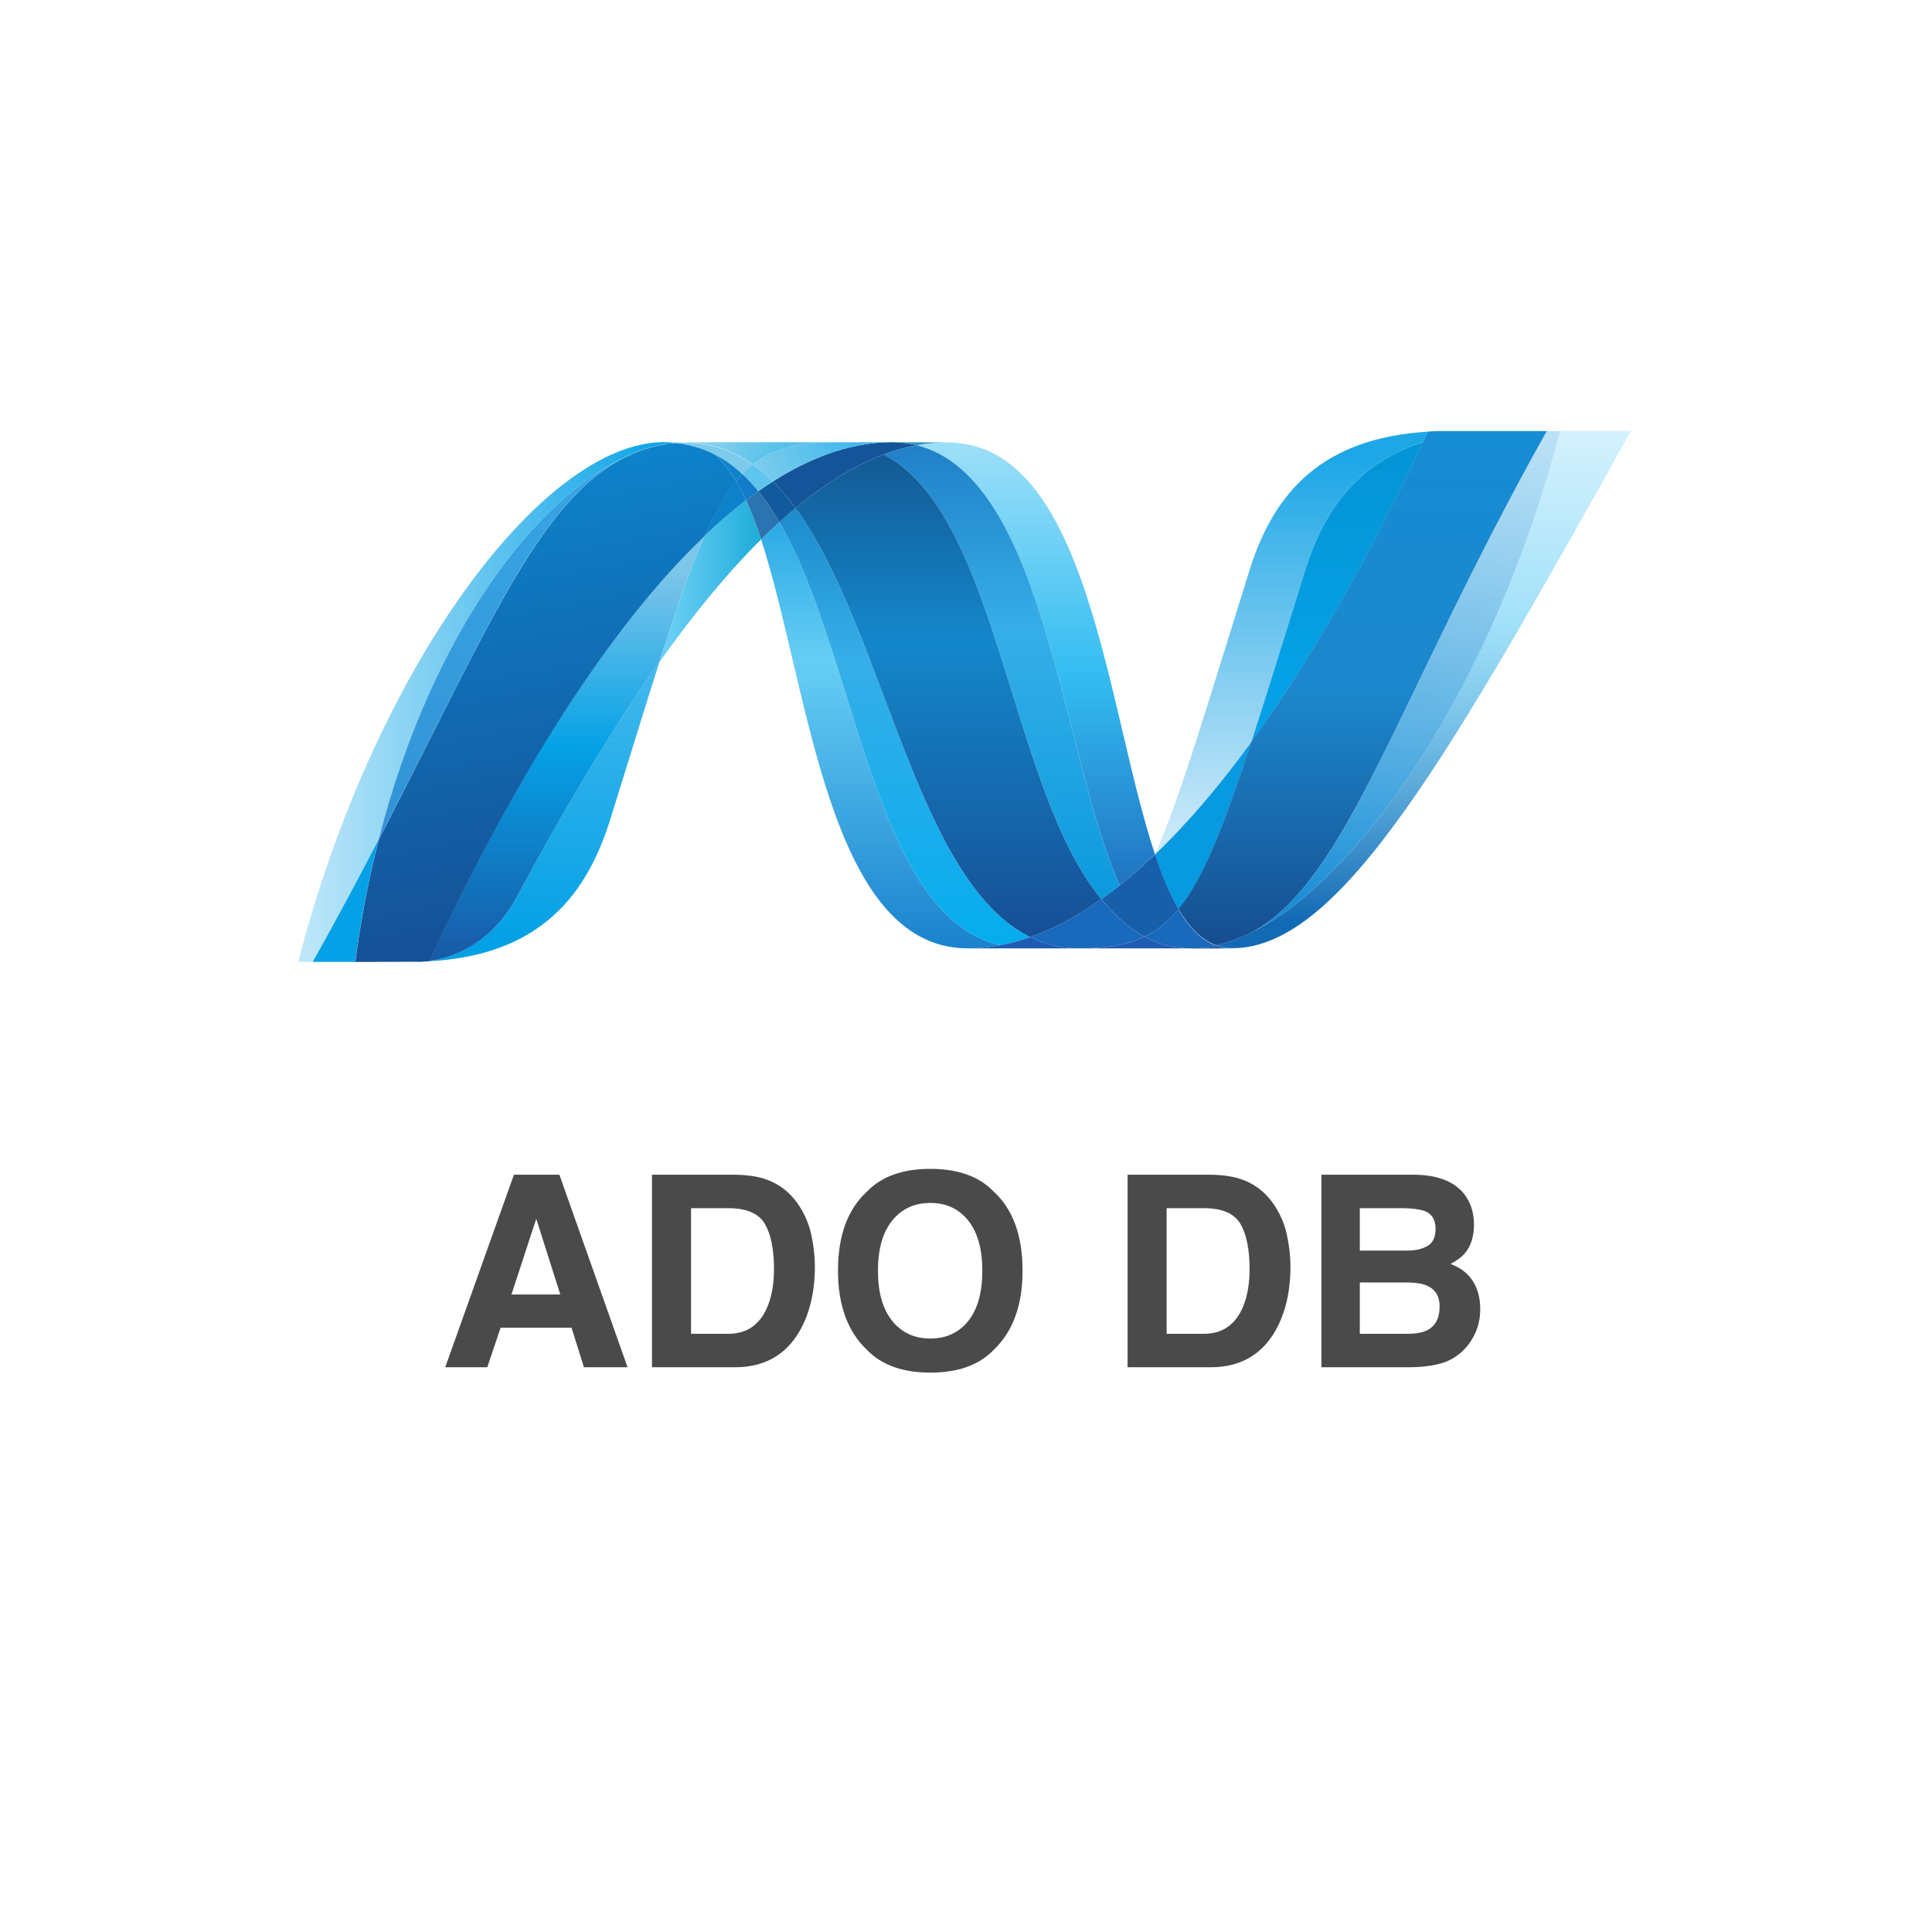
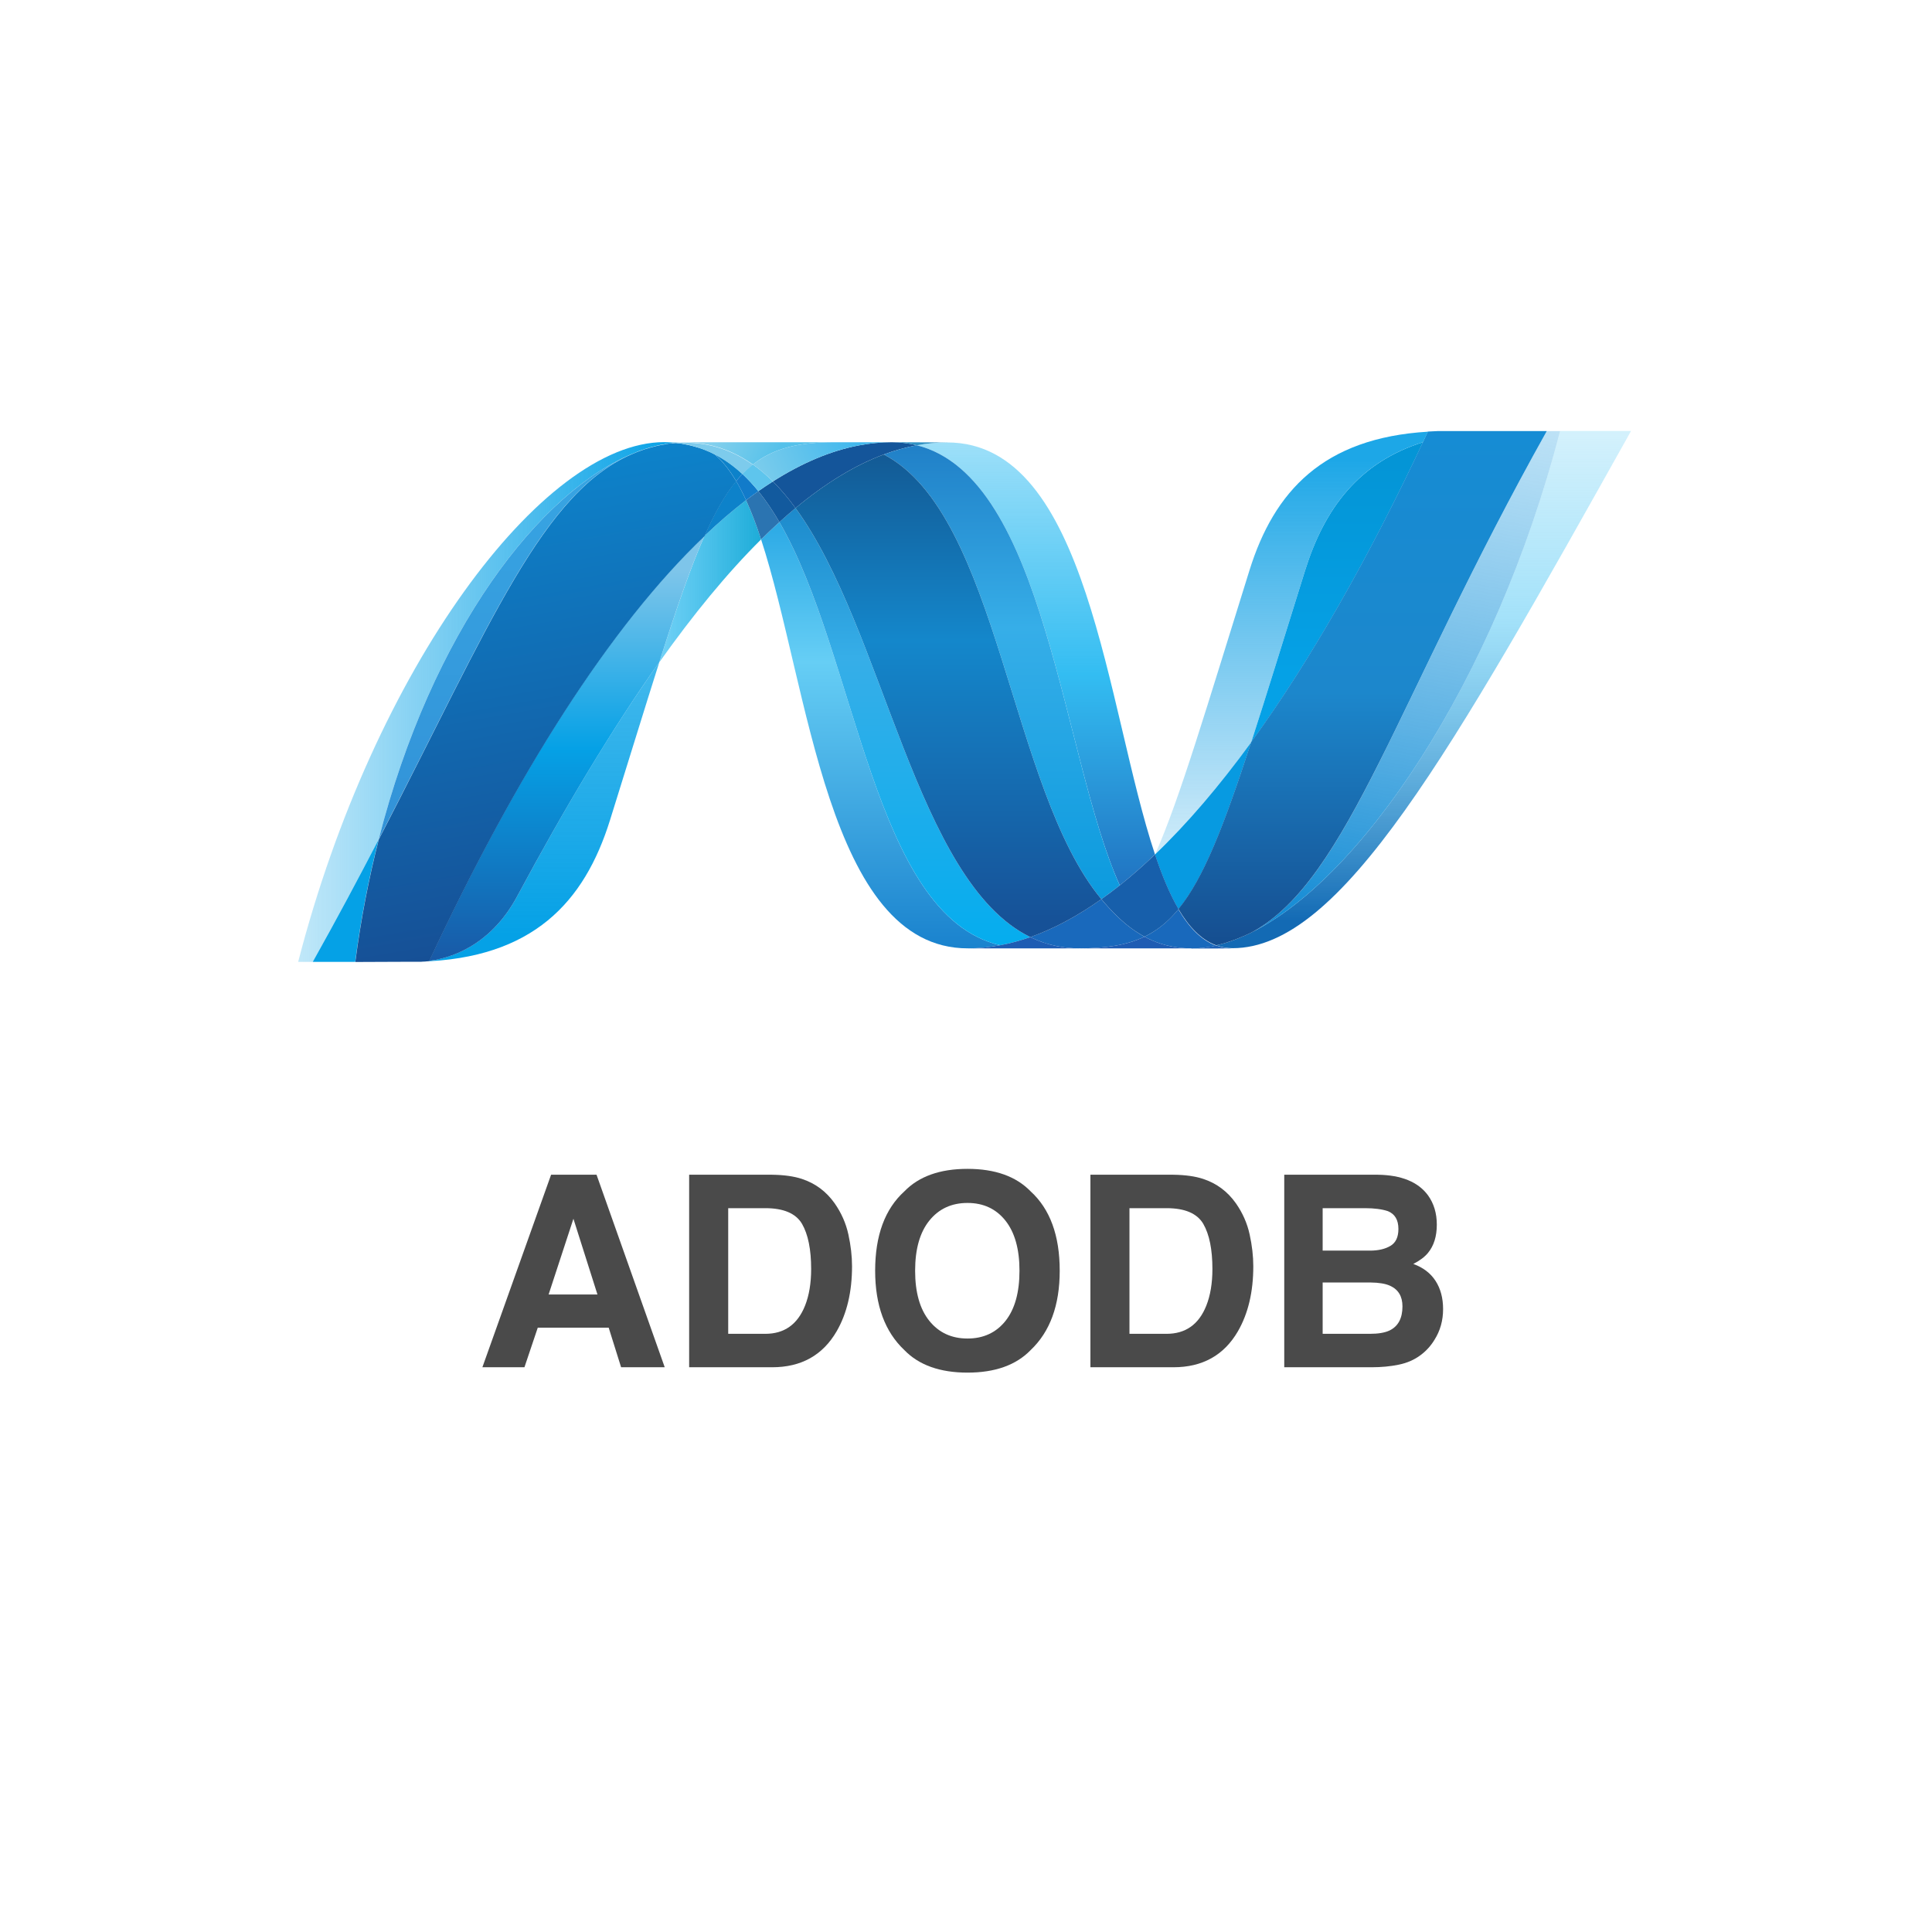
<svg xmlns="http://www.w3.org/2000/svg" xmlns:ns1="http://vectornator.io" height="100%" stroke-miterlimit="10" style="fill-rule:nonzero;clip-rule:evenodd;stroke-linecap:round;stroke-linejoin:round;" version="1.1" viewBox="0 0 260 260" width="100%" xml:space="preserve">
  <defs>
    <linearGradient gradientTransform="matrix(0 85.5626 -85.5626 0 118.508 59.0596)" gradientUnits="userSpaceOnUse" id="LinearGradient" x1="0" x2="1" y1="0" y2="0">
      <stop offset="0" stop-color="#0994dc" />
      <stop offset="0.35" stop-color="#66cef5" />
      <stop offset="0.35" stop-color="#66cef5" />
      <stop offset="0.846" stop-color="#127bca" />
      <stop offset="0.846" stop-color="#127bca" />
      <stop offset="1" stop-color="#127bca" />
    </linearGradient>
    <linearGradient gradientTransform="matrix(0 87.7432 -87.7432 0 121.77 56.8933)" gradientUnits="userSpaceOnUse" id="LinearGradient_2" x1="0" x2="1" y1="0" y2="0">
      <stop offset="0" stop-color="#0e76bc" />
      <stop offset="0.36" stop-color="#36aee8" />
      <stop offset="0.36" stop-color="#36aee8" />
      <stop offset="0.846" stop-color="#00adef" />
      <stop offset="0.846" stop-color="#00adef" />
      <stop offset="1" stop-color="#00adef" />
    </linearGradient>
    <linearGradient gradientTransform="matrix(0 -69.816 69.816 0 139.405 125.655)" gradientUnits="userSpaceOnUse" id="LinearGradient_3" x1="0" x2="1" y1="0" y2="0">
      <stop offset="0" stop-color="#1c63b7" />
      <stop offset="0.5" stop-color="#33bdf2" />
      <stop offset="1" stop-color="#33bdf2" stop-opacity="0.42" />
    </linearGradient>
    <linearGradient gradientTransform="matrix(0 91.1001 -91.1001 0 134.816 48.0029)" gradientUnits="userSpaceOnUse" id="LinearGradient_4" x1="0" x2="1" y1="0" y2="0">
      <stop offset="0" stop-color="#166ab8" />
      <stop offset="0.4" stop-color="#36aee8" />
      <stop offset="0.4" stop-color="#36aee8" />
      <stop offset="0.846" stop-color="#0798dd" />
      <stop offset="0.846" stop-color="#0798dd" />
      <stop offset="1" stop-color="#0798dd" />
    </linearGradient>
    <linearGradient gradientTransform="matrix(0 96.8729 -96.8729 0 127.635 48.4817)" gradientUnits="userSpaceOnUse" id="LinearGradient_5" x1="0" x2="1" y1="0" y2="0">
      <stop offset="0" stop-color="#124379" />
      <stop offset="0.39" stop-color="#1487cb" />
      <stop offset="0.39" stop-color="#1487cb" />
      <stop offset="0.78" stop-color="#165197" />
      <stop offset="0.78" stop-color="#165197" />
      <stop offset="1" stop-color="#165197" />
    </linearGradient>
    <linearGradient gradientTransform="matrix(13.6963 0 0 13.6963 88.7271 78.2193)" gradientUnits="userSpaceOnUse" id="LinearGradient_6" x1="0" x2="1" y1="0" y2="0">
      <stop offset="0" stop-color="#33bdf2" stop-opacity="0.698" />
      <stop offset="1" stop-color="#1dacd8" />
    </linearGradient>
    <linearGradient gradientTransform="matrix(0 -68.0105 68.0105 0 191.59 123.905)" gradientUnits="userSpaceOnUse" id="LinearGradient_7" x1="0" x2="1" y1="0" y2="0">
      <stop offset="0" stop-color="#136ab4" />
      <stop offset="0.6" stop-color="#59caf5" stop-opacity="0.549" />
      <stop offset="1" stop-color="#59caf5" stop-opacity="0.235" />
    </linearGradient>
    <linearGradient gradientTransform="matrix(50.8016 0 0 50.8016 40.1242 94.4707)" gradientUnits="userSpaceOnUse" id="LinearGradient_8" x1="0" x2="1" y1="0" y2="0">
      <stop offset="0" stop-color="#05a1e6" stop-opacity="0.247" />
      <stop offset="1" stop-color="#05a1e6" />
    </linearGradient>
    <linearGradient gradientTransform="matrix(0 -69.6372 69.6372 0 68.2602 125.618)" gradientUnits="userSpaceOnUse" id="LinearGradient_9" x1="0" x2="1" y1="0" y2="0">
      <stop offset="0" stop-color="#318ed5" />
      <stop offset="1" stop-color="#38a7e4" />
    </linearGradient>
    <linearGradient gradientTransform="matrix(0 -67.6912 67.6912 0 72.6434 125.863)" gradientUnits="userSpaceOnUse" id="LinearGradient_10" x1="0" x2="1" y1="0" y2="0">
      <stop offset="0" stop-color="#05a1e6" />
      <stop offset="1" stop-color="#05a1e6" stop-opacity="0.549" />
    </linearGradient>
    <linearGradient gradientTransform="matrix(0 -57.2001 57.2001 0 76.283 129.317)" gradientUnits="userSpaceOnUse" id="LinearGradient_11" x1="0" x2="1" y1="0" y2="0">
      <stop offset="0" stop-color="#1959a6" />
      <stop offset="0.5" stop-color="#05a1e6" />
      <stop offset="0.5" stop-color="#05a1e6" />
      <stop offset="0.918" stop-color="#7ec5ea" />
      <stop offset="1" stop-color="#7ec5ea" />
    </linearGradient>
    <linearGradient gradientTransform="matrix(-10.936 -62.0211 62.0211 -10.936 78.4747 125.663)" gradientUnits="userSpaceOnUse" id="LinearGradient_12" x1="0" x2="1" y1="0" y2="0">
      <stop offset="0" stop-color="#165096" />
      <stop offset="1" stop-color="#0d82ca" />
    </linearGradient>
    <linearGradient gradientTransform="matrix(0 -32.4118 32.4118 0 179.945 90.5882)" gradientUnits="userSpaceOnUse" id="LinearGradient_13" x1="0" x2="1" y1="0" y2="0">
      <stop offset="0" stop-color="#05a1e6" />
      <stop offset="0.874" stop-color="#0495d6" />
      <stop offset="1" stop-color="#0495d6" />
    </linearGradient>
    <linearGradient gradientTransform="matrix(-13.1787 74.7398 -74.7398 -13.1787 195.179 55.1806)" gradientUnits="userSpaceOnUse" id="LinearGradient_14" x1="0" x2="1" y1="0" y2="0">
      <stop offset="0" stop-color="#38a7e4" stop-opacity="0.329" />
      <stop offset="0.962" stop-color="#0e88d3" />
      <stop offset="0.962" stop-color="#0e88d3" />
      <stop offset="1" stop-color="#0e88d3" />
    </linearGradient>
    <linearGradient gradientTransform="matrix(0 70.71 -70.71 0 183.382 57.8033)" gradientUnits="userSpaceOnUse" id="LinearGradient_15" x1="0" x2="1" y1="0" y2="0">
      <stop offset="0" stop-color="#168cd4" />
      <stop offset="0.5" stop-color="#1c87cc" />
      <stop offset="1" stop-color="#154b8d" />
    </linearGradient>
    <linearGradient gradientTransform="matrix(16.2876 6.75563 6.75563 -16.2876 93.191 56.3497)" gradientUnits="userSpaceOnUse" id="LinearGradient_16" x1="0" x2="1" y1="0" y2="0">
      <stop offset="0" stop-color="#97d6ee" />
      <stop offset="0.703" stop-color="#55c1ea" />
      <stop offset="1" stop-color="#55c1ea" />
    </linearGradient>
    <linearGradient gradientTransform="matrix(12.8639 -5.83164 -5.83164 -12.8639 102.608 64.46)" gradientUnits="userSpaceOnUse" id="LinearGradient_17" x1="0" x2="1" y1="0" y2="0">
      <stop offset="0" stop-color="#7accec" />
      <stop offset="1" stop-color="#3fb7ed" />
    </linearGradient>
    <linearGradient gradientTransform="matrix(0 69.1614 -69.1614 0 173.809 61.7133)" gradientUnits="userSpaceOnUse" id="LinearGradient_18" x1="0" x2="1" y1="0" y2="0">
      <stop offset="0" stop-color="#1da7e7" />
      <stop offset="1" stop-color="#37abe7" stop-opacity="0" />
    </linearGradient>
  </defs>
  <g id="com.castsoftware.asp" ns1:layerName="com.castsoftware.asp">
    <g opacity="1" ns1:layerName="Microsoft_.NET_Logo">
      <path d="M102.424 72.593C108.888 92.361 111.337 127.626 130.24 127.626L130.24 127.626C131.68 127.626 133.134 127.485 134.593 127.208L134.593 127.208C117.41 123.201 115.373 88.32 104.887 70.256L104.887 70.256C104.065 71.003 103.249 71.782 102.424 72.593" fill="url(#LinearGradient)" fill-rule="nonzero" opacity="1" stroke="none" ns1:layerName="path12339" />
      <path d="M104.887 70.256C115.373 88.32 117.41 123.201 134.593 127.208L134.593 127.208C135.943 126.96 137.296 126.585 138.652 126.112L138.652 126.112C123.228 118.554 118.964 84.682 107.056 68.375L107.056 68.375C106.335 68.975 105.611 69.604 104.887 70.256" fill="url(#LinearGradient_2)" fill-rule="nonzero" opacity="1" stroke="none" ns1:layerName="path12367" />
      <path d="M119.995 59.513C118.559 59.513 117.102 59.654 115.64 59.932C111.814 60.653 107.929 62.3 104.012 64.792C105.082 65.848 106.1 67.057 107.058 68.375C111.041 65.069 114.999 62.626 118.943 61.157C120.422 60.609 121.896 60.197 123.376 59.926C122.309 59.654 121.184 59.513 119.995 59.513" fill="#14559a" fill-rule="nonzero" opacity="1" stroke="none" ns1:layerName="path12379" />
      <path d="M150.693 119.145C152.271 117.89 153.851 116.503 155.435 114.988C148.867 95.312 146.516 59.542 127.48 59.542C126.118 59.542 124.745 59.669 123.375 59.923C140.715 64.236 142.936 101.961 150.693 119.145" fill="url(#LinearGradient_3)" fill-rule="nonzero" opacity="1" stroke="none" ns1:layerName="path12459" />
      <path d="M123.376 59.925C122.308 59.653 121.183 59.512 119.995 59.512L127.48 59.54C126.119 59.54 124.746 59.666 123.376 59.923" fill="#3092c4" fill-rule="nonzero" opacity="1" stroke="none" ns1:layerName="path12521" />
      <path d="M150.36 123.325C149.616 122.615 148.909 121.837 148.214 121.006C145.012 123.273 141.822 124.992 138.652 126.112C139.779 126.663 140.962 127.072 142.217 127.326C143.189 127.525 144.196 127.626 145.254 127.626C148.811 127.626 151.624 127.205 154.018 126.057C152.7 125.344 151.491 124.421 150.36 123.325" fill="#1969bc" fill-rule="nonzero" opacity="1" stroke="none" ns1:layerName="path12525" />
      <path d="M118.941 61.161C134.472 69.284 135.822 106.069 148.215 121.006L148.215 121.006C149.046 120.42 149.868 119.8 150.69 119.145L150.69 119.145C142.933 101.961 140.715 64.233 123.378 59.923L123.378 59.923C121.898 60.2 120.421 60.61 118.941 61.161" fill="url(#LinearGradient_4)" fill-rule="nonzero" opacity="1" stroke="none" ns1:layerName="path12553" />
      <path d="M107.056 68.375C118.964 84.682 123.228 118.554 138.652 126.112L138.652 126.112C141.822 124.992 145.013 123.273 148.215 121.006L148.215 121.006C135.822 106.069 134.472 69.284 118.941 61.161L118.941 61.161C114.998 62.626 111.04 65.069 107.056 68.375" fill="url(#LinearGradient_5)" fill-rule="nonzero" opacity="1" stroke="none" ns1:layerName="path12581" />
      <path d="M94.805 72.117C92.939 76.337 91.032 81.884 88.727 89.125C93.311 82.666 97.88 77.101 102.423 72.593C101.797 70.669 101.125 68.895 100.401 67.314C98.544 68.736 96.671 70.337 94.805 72.117" fill="url(#LinearGradient_6)" fill-rule="nonzero" opacity="1" stroke="none" ns1:layerName="path12651" />
      <path d="M102.056 66.097C101.508 66.489 100.957 66.89 100.404 67.314C101.127 68.895 101.797 70.669 102.423 72.593C103.248 71.785 104.067 71.004 104.886 70.257C104.006 68.745 103.072 67.349 102.056 66.097" fill="#2b74b1" fill-rule="nonzero" opacity="1" stroke="none" ns1:layerName="path12655" />
      <path d="M104.012 64.792C103.36 65.205 102.711 65.64 102.056 66.096C103.071 67.348 104.006 68.744 104.889 70.259C105.613 69.604 106.337 68.972 107.058 68.375C106.1 67.057 105.082 65.848 104.012 64.792" fill="#125a9e" fill-rule="nonzero" opacity="1" stroke="none" ns1:layerName="path12659" />
      <path d="M209.946 58.008C201.163 91.882 182.816 119.09 167.435 125.95L167.406 125.95C167.126 126.077 166.849 126.192 166.575 126.305C166.538 126.328 166.503 126.331 166.474 126.344C166.393 126.377 166.318 126.402 166.238 126.434C166.2 126.457 166.166 126.465 166.131 126.478C166.001 126.525 165.874 126.564 165.747 126.614C165.693 126.637 165.641 126.652 165.589 126.67C165.531 126.693 165.464 126.714 165.398 126.732C165.341 126.755 165.28 126.772 165.214 126.797C165.159 126.82 165.101 126.829 165.049 126.852C164.937 126.885 164.833 126.912 164.72 126.951C164.674 126.951 164.631 126.977 164.582 126.989C164.513 127.011 164.435 127.028 164.36 127.049C164.308 127.071 164.265 127.079 164.21 127.09C164.132 127.113 164.045 127.134 163.967 127.153C163.864 127.175 163.771 127.197 163.673 127.217C164.368 127.474 165.092 127.604 165.874 127.604C180.459 127.604 195.165 101.466 219.497 58L209.943 58L209.946 58.008Z" fill="url(#LinearGradient_7)" fill-rule="nonzero" opacity="1" stroke="none" ns1:layerName="path12741" />
      <path d="M85.56 60.888C85.569 60.888 85.58 60.865 85.586 60.865C85.597 60.865 85.615 60.865 85.621 60.842C85.621 60.842 85.632 60.842 85.639 60.842C85.72 60.815 85.795 60.782 85.876 60.752C85.896 60.752 85.907 60.752 85.922 60.729C85.942 60.729 85.963 60.707 85.983 60.704C86.069 60.676 86.156 60.644 86.237 60.614C86.237 60.614 86.246 60.614 86.25 60.614C86.444 60.556 86.622 60.484 86.81 60.418C86.836 60.418 86.862 60.395 86.893 60.395C86.971 60.37 87.052 60.342 87.133 60.323C87.171 60.3 87.208 60.3 87.242 60.288C87.326 60.263 87.407 60.235 87.485 60.217C87.52 60.217 87.551 60.194 87.577 60.192C87.845 60.118 88.111 60.049 88.379 59.984C88.417 59.984 88.448 59.961 88.489 59.959C88.566 59.936 88.639 59.924 88.722 59.913C88.757 59.89 88.797 59.89 88.838 59.878C88.915 59.855 88.99 59.852 89.074 59.834C89.095 59.834 89.106 59.834 89.129 59.834C89.291 59.801 89.455 59.774 89.617 59.744C89.646 59.744 89.683 59.744 89.715 59.744C89.792 59.721 89.862 59.718 89.94 59.704C89.983 59.704 90.026 59.681 90.067 59.681C90.139 59.681 90.211 59.658 90.283 59.649C90.32 59.649 90.358 59.649 90.401 59.626C90.571 59.603 90.747 59.594 90.926 59.58C90.421 59.531 89.902 59.499 89.374 59.499C72.949 59.499 50.319 89.975 40.125 129.443C40.125 129.443 40.869 129.443 42.089 129.443C45.352 123.625 48.282 118.121 50.962 112.954C58.102 84.999 72.643 65.934 85.561 60.883" fill="url(#LinearGradient_8)" fill-rule="nonzero" opacity="1" stroke="none" ns1:layerName="path12803" />
      <path d="M94.805 72.117C96.672 70.337 98.544 68.736 100.401 67.314C99.978 66.385 99.539 65.525 99.069 64.738C97.566 66.561 96.193 68.967 94.805 72.117" fill="#0d82ca" fill-rule="nonzero" opacity="1" stroke="none" ns1:layerName="path12807" />
      <path d="M96.154 61.119C97.228 62.019 98.188 63.257 99.068 64.739C99.345 64.399 99.625 64.085 99.916 63.79C98.696 62.651 97.378 61.716 95.947 61.012C96.004 61.044 96.062 61.07 96.122 61.096C96.122 61.096 96.145 61.118 96.155 61.118" fill="#0d82ca" fill-rule="nonzero" opacity="1" stroke="none" ns1:layerName="path12811" />
      <path d="M50.962 112.958C65.939 84.097 73.035 65.831 85.56 60.887L85.56 60.887C72.645 65.941 58.101 85.005 50.962 112.958" fill="url(#LinearGradient_9)" fill-rule="nonzero" opacity="1" stroke="none" ns1:layerName="path12831" />
      <path d="M99.915 63.789C99.624 64.087 99.347 64.398 99.067 64.739C99.537 65.526 99.976 66.383 100.403 67.315C100.957 66.891 101.508 66.49 102.056 66.097C101.378 65.261 100.662 64.485 99.915 63.789" fill="#127bca" fill-rule="nonzero" opacity="1" stroke="none" ns1:layerName="path12843" />
      <path d="M57.761 129.317L57.761 129.317C57.668 129.339 57.576 129.339 57.489 129.349C57.461 129.349 57.455 129.349 57.438 129.349C57.359 129.349 57.279 129.372 57.207 129.372C57.207 129.372 57.178 129.372 57.169 129.372C56.982 129.395 56.797 129.395 56.618 129.409L56.56 129.409C71.719 128.985 78.648 121.395 82.087 110.388C84.7 102.042 86.847 95.012 88.727 89.113C82.378 98.05 76 108.703 69.588 120.637C66.495 126.389 61.793 128.792 57.761 129.305" fill="url(#LinearGradient_10)" fill-rule="nonzero" opacity="1" stroke="none" ns1:layerName="path12923" />
      <path d="M57.761 129.311L57.761 129.311C61.793 128.797 66.495 126.397 69.588 120.642L69.588 120.642C76 108.711 82.381 98.055 88.725 89.119L88.725 89.119C91.032 81.875 92.936 76.331 94.805 72.111L94.805 72.111C82.162 84.146 69.469 104.157 57.761 129.305" fill="url(#LinearGradient_11)" fill-rule="nonzero" opacity="1" stroke="none" ns1:layerName="path12949" />
      <path d="M50.961 112.958C48.281 118.125 45.35 123.629 42.088 129.447C43.498 129.447 45.541 129.447 47.802 129.447C48.558 123.669 49.631 118.159 50.961 112.961" fill="#05a1e6" fill-rule="nonzero" opacity="1" stroke="none" ns1:layerName="path12961" />
      <path d="M90.4 59.641C90.354 59.641 90.32 59.663 90.279 59.663L90.279 59.663C90.21 59.686 90.138 59.686 90.066 59.694L90.066 59.694C90.023 59.694 89.982 59.694 89.939 59.717L89.939 59.717C89.861 59.739 89.789 59.742 89.714 59.756L89.714 59.756C89.679 59.756 89.645 59.756 89.616 59.779L89.616 59.779C89.451 59.806 89.29 59.837 89.128 59.864L89.128 59.864C89.1 59.864 89.091 59.864 89.073 59.864L89.073 59.864C88.99 59.887 88.915 59.899 88.837 59.911L88.837 59.911C88.796 59.934 88.756 59.934 88.719 59.943L88.719 59.943C88.641 59.965 88.563 59.975 88.488 59.989L88.488 59.989C88.447 60.012 88.416 60.012 88.378 60.014L88.378 60.014C88.11 60.079 87.844 60.148 87.576 60.222L87.576 60.222C87.548 60.222 87.519 60.245 87.484 60.249L87.484 60.249C87.403 60.272 87.325 60.295 87.242 60.321L87.242 60.321C87.207 60.344 87.167 60.344 87.132 60.353L87.132 60.353C87.051 60.376 86.97 60.399 86.892 60.424L86.892 60.424C86.861 60.424 86.835 60.447 86.806 60.447L86.806 60.447C86.621 60.516 86.44 60.586 86.249 60.643L86.249 60.643L86.249 60.643L86.249 60.643C86.168 60.669 86.082 60.701 85.996 60.731L85.996 60.731C85.961 60.754 85.929 60.759 85.889 60.775L85.889 60.775C85.808 60.8 85.727 60.833 85.652 60.863L85.652 60.863C85.624 60.886 85.595 60.888 85.575 60.9L85.575 60.9C73.049 65.844 65.953 84.11 50.976 112.971L50.976 112.971C49.646 118.169 48.57 123.679 47.817 129.457L47.817 129.457L48.619 129.457C50.878 129.457 51.515 129.434 54.114 129.434L54.114 129.434L54.247 129.434L54.634 129.434L54.766 129.434L54.804 129.434L54.937 129.434L55.012 129.434L55.064 129.434L55.167 129.434L55.491 129.434L55.814 129.434L56.085 129.434L56.157 129.434C56.313 129.434 56.471 129.434 56.633 129.434L56.633 129.434C56.812 129.411 56.996 129.411 57.184 129.397L57.184 129.397C57.184 129.397 57.213 129.397 57.218 129.397L57.218 129.397C57.296 129.397 57.374 129.374 57.449 129.374L57.449 129.374C57.478 129.374 57.481 129.374 57.504 129.374L57.504 129.374C57.587 129.374 57.683 129.351 57.775 129.341L57.775 129.341L57.775 129.341C69.484 104.193 82.176 84.182 94.82 72.147L94.82 72.147C96.21 68.997 97.58 66.591 99.08 64.771L99.08 64.771C98.203 63.288 97.243 62.048 96.17 61.148L96.17 61.148C96.17 61.148 96.141 61.148 96.138 61.125L96.138 61.125C96.078 61.1 96.02 61.069 95.96 61.039L95.96 61.039C95.899 61.007 95.847 60.982 95.784 60.95L95.784 60.95C95.729 60.927 95.665 60.896 95.611 60.866L95.611 60.866C95.536 60.843 95.475 60.811 95.409 60.781L95.409 60.781C95.354 60.758 95.305 60.735 95.25 60.712L95.25 60.712C95.137 60.668 95.025 60.622 94.918 60.573L94.918 60.573C94.869 60.55 94.823 60.538 94.777 60.52L94.777 60.52C94.699 60.492 94.609 60.456 94.529 60.421L94.529 60.421C94.488 60.398 94.442 60.394 94.396 60.377L94.396 60.377C94.278 60.337 94.162 60.296 94.053 60.259L94.053 60.259C94.024 60.259 94.024 60.259 94.024 60.259L94.024 60.259C93.891 60.215 93.761 60.183 93.626 60.146L93.626 60.146C93.594 60.123 93.568 60.123 93.537 60.119L93.537 60.119C93.418 60.086 93.314 60.054 93.202 60.024L93.202 60.024C93.173 60.024 93.147 60.001 93.124 60.001L93.124 60.001C92.853 59.93 92.573 59.872 92.29 59.819L92.29 59.819C92.261 59.819 92.233 59.796 92.204 59.796L92.204 59.796C92.083 59.773 91.965 59.752 91.844 59.738L91.844 59.738C91.814 59.715 91.797 59.715 91.772 59.715L91.772 59.715C91.627 59.693 91.486 59.676 91.344 59.66L91.344 59.66C91.316 59.66 91.295 59.66 91.269 59.66L91.269 59.66C91.154 59.637 91.047 59.635 90.941 59.623L90.941 59.623C90.759 59.646 90.586 59.656 90.416 59.672" fill="url(#LinearGradient_12)" fill-rule="nonzero" opacity="1" stroke="none" ns1:layerName="path12981" />
      <path d="M175.636 76.761C172.754 85.992 170.421 93.607 168.39 99.873L168.39 99.873C176.297 88.992 184.085 75.304 191.502 59.508L191.502 59.508C182.851 62.225 178.235 68.445 175.636 76.761" fill="url(#LinearGradient_13)" fill-rule="nonzero" opacity="1" stroke="none" ns1:layerName="path13003" />
      <path d="M168.641 125.373C168.237 125.579 167.833 125.774 167.435 125.95C182.816 119.09 201.163 91.882 209.946 58.008L208.166 58.008C187.985 94.057 181.495 118.19 168.641 125.373" fill="url(#LinearGradient_14)" fill-rule="nonzero" opacity="1" stroke="none" ns1:layerName="path13093" />
      <path d="M158.597 122.345C161.944 118.26 164.669 111.317 168.391 99.873C164.098 105.769 159.777 110.838 155.453 114.971C155.453 114.994 155.453 114.994 155.43 115.009C156.374 117.835 157.409 120.331 158.589 122.344" fill="#079ae1" fill-rule="nonzero" opacity="1" stroke="none" ns1:layerName="path13097" />
      <path d="M158.597 122.345C157.458 123.735 156.252 124.794 154.911 125.578C154.617 125.749 154.32 125.91 154.017 126.057C155.433 126.822 156.979 127.332 158.71 127.537L158.71 127.537L158.71 127.537C158.963 127.562 159.214 127.585 159.477 127.604L159.523 127.604C159.641 127.604 159.766 127.604 159.893 127.627L159.944 127.627C160.07 127.627 160.198 127.627 160.322 127.627C160.458 127.627 160.593 127.627 160.728 127.627C160.772 127.627 160.814 127.627 160.855 127.627C160.948 127.627 161.047 127.627 161.144 127.627C161.19 127.627 161.238 127.627 161.285 127.604C161.375 127.604 161.469 127.604 161.561 127.581C161.584 127.581 161.584 127.581 161.594 127.581C161.631 127.581 161.663 127.581 161.698 127.581C161.792 127.581 161.896 127.558 161.998 127.548L162.021 127.548C162.051 127.548 162.083 127.526 162.113 127.526C162.219 127.503 162.33 127.493 162.433 127.477C162.468 127.477 162.493 127.477 162.528 127.477C162.646 127.454 162.767 127.44 162.888 127.417L162.911 127.417C162.934 127.417 162.936 127.417 162.946 127.417C163.188 127.371 163.425 127.325 163.664 127.265C161.68 126.538 160.018 124.824 158.587 122.384" fill="#1969bc" fill-rule="nonzero" opacity="1" stroke="none" ns1:layerName="path13101" />
      <path d="M130.241 127.627C131.68 127.627 133.134 127.486 134.594 127.206C135.944 126.96 137.297 126.585 138.652 126.112C139.78 126.663 140.963 127.073 142.215 127.327C143.187 127.525 144.197 127.627 145.256 127.627L130.241 127.627Z" fill="#1e5cb3" fill-rule="nonzero" opacity="1" stroke="none" ns1:layerName="path13105" />
      <path d="M145.256 127.627C148.81 127.627 151.625 127.206 154.017 126.057C155.433 126.822 156.979 127.332 158.71 127.537L158.71 127.537L158.71 127.537C158.964 127.563 159.215 127.586 159.477 127.604L159.523 127.604C159.641 127.604 159.766 127.604 159.893 127.627L159.946 127.627C160.073 127.627 160.2 127.627 160.324 127.627L145.246 127.627L145.256 127.627Z" fill="#1e5cb3" fill-rule="nonzero" opacity="1" stroke="none" ns1:layerName="path13109" />
      <path d="M160.333 127.627C160.471 127.627 160.607 127.627 160.742 127.627C160.782 127.627 160.828 127.627 160.869 127.627C160.962 127.627 161.056 127.627 161.155 127.627C161.204 127.627 161.25 127.627 161.296 127.604C161.386 127.604 161.48 127.604 161.576 127.581C161.599 127.581 161.599 127.581 161.606 127.581C161.643 127.581 161.678 127.581 161.712 127.581C161.807 127.581 161.911 127.558 162.009 127.549C162.009 127.549 162.032 127.549 162.035 127.549C162.065 127.549 162.095 127.526 162.125 127.526C162.231 127.503 162.342 127.494 162.445 127.478C162.48 127.478 162.507 127.478 162.544 127.455C162.662 127.432 162.783 127.42 162.905 127.397L162.927 127.397C162.95 127.397 162.953 127.397 162.962 127.397C163.205 127.351 163.441 127.305 163.68 127.245L163.68 127.245C164.376 127.501 165.1 127.631 165.881 127.631L160.337 127.654L160.333 127.627Z" fill="#1d60b5" fill-rule="nonzero" opacity="1" stroke="none" ns1:layerName="path13113" />
      <path d="M155.44 115.009L155.44 114.986C153.856 116.5 152.275 117.888 150.697 119.143C149.872 119.798 149.05 120.418 148.219 121.004C148.914 121.834 149.621 122.613 150.366 123.323C151.496 124.419 152.705 125.342 154.023 126.054C154.323 125.907 154.623 125.746 154.914 125.576C156.259 124.791 157.465 123.732 158.604 122.342C157.424 120.329 156.389 117.833 155.445 115.006" fill="#175fab" fill-rule="nonzero" opacity="1" stroke="none" ns1:layerName="path13117" />
      <path d="M202.53 58.008L195.047 58.008C194.796 58.008 194.548 58.008 194.303 58.008L194.303 58.008C194.063 58.008 193.833 58.008 193.599 58.008L193.599 58.008L193.572 58.008C193.087 58.031 192.617 58.047 192.152 58.077L192.152 58.077C191.933 58.547 191.708 59.018 191.492 59.491L191.492 59.491C184.075 75.287 176.287 88.975 168.38 99.856L168.38 99.856C164.662 111.299 161.933 118.243 158.586 122.327L158.586 122.327C160.017 124.768 161.682 126.484 163.661 127.211L163.661 127.211C163.718 127.188 163.764 127.188 163.816 127.176L163.816 127.176C163.816 127.176 163.845 127.176 163.848 127.176L163.848 127.176C163.883 127.176 163.92 127.153 163.958 127.153L163.958 127.153C164.039 127.13 164.125 127.116 164.206 127.091L164.206 127.091C164.258 127.068 164.301 127.066 164.353 127.049L164.353 127.049C164.428 127.026 164.506 127.01 164.575 126.991L164.575 126.991C164.622 126.969 164.668 126.961 164.714 126.952L164.714 126.952C164.829 126.915 164.933 126.887 165.043 126.853L165.043 126.853C165.095 126.83 165.15 126.811 165.207 126.797L165.207 126.797C165.271 126.774 165.334 126.758 165.392 126.73L165.392 126.73C165.458 126.708 165.524 126.696 165.582 126.67L165.582 126.67C165.634 126.648 165.689 126.633 165.738 126.613L165.738 126.613C165.868 126.566 165.995 126.527 166.124 126.477L166.124 126.477C166.159 126.477 166.194 126.445 166.231 126.437L166.231 126.437C166.309 126.405 166.39 126.379 166.468 126.345L166.468 126.345C166.496 126.322 166.531 126.32 166.569 126.308L166.569 126.308C166.84 126.195 167.12 126.079 167.4 125.953L167.4 125.953L167.429 125.953L167.429 125.953C167.827 125.778 168.231 125.581 168.632 125.376L168.632 125.376C181.488 118.193 187.979 94.06 208.16 58.011L208.16 58.011L202.523 58.011L202.53 58.008Z" fill="url(#LinearGradient_15)" fill-rule="nonzero" opacity="1" stroke="none" ns1:layerName="path13139" />
      <path d="M90.926 59.592C90.958 59.592 90.987 59.592 91.018 59.615C91.096 59.615 91.174 59.615 91.252 59.64C91.281 59.64 91.307 59.64 91.33 59.64C91.471 59.663 91.613 59.675 91.757 59.695C91.783 59.695 91.806 59.695 91.829 59.718C91.947 59.741 92.068 59.76 92.189 59.778C92.216 59.778 92.25 59.801 92.279 59.801C92.556 59.857 92.839 59.914 93.11 59.986C93.136 59.986 93.162 60.009 93.185 60.009C93.3 60.036 93.404 60.071 93.519 60.103C93.554 60.103 93.58 60.126 93.612 60.131C93.748 60.166 93.874 60.2 94.007 60.244C94.013 60.244 94.021 60.244 94.036 60.267C94.148 60.301 94.264 60.346 94.382 60.385C94.428 60.408 94.472 60.417 94.515 60.429C94.596 60.464 94.685 60.498 94.763 60.53C94.809 60.53 94.855 60.562 94.904 60.579C95.011 60.627 95.124 60.671 95.233 60.717C95.291 60.74 95.34 60.766 95.395 60.787C95.458 60.819 95.524 60.849 95.594 60.872C95.651 60.899 95.715 60.93 95.769 60.955C95.83 60.988 95.888 61.013 95.945 61.045C97.376 61.749 98.695 62.687 99.915 63.823C100.365 63.35 100.835 62.926 101.323 62.545C98.654 60.653 95.631 59.574 92.144 59.574C91.74 59.574 91.336 59.597 90.926 59.627" fill="#7dcbec" fill-rule="nonzero" opacity="1" stroke="none" ns1:layerName="path13231" />
      <path d="M99.915 63.789C100.662 64.485 101.378 65.261 102.056 66.097C102.71 65.641 103.36 65.203 104.011 64.793C103.158 63.94 102.258 63.172 101.32 62.511C100.833 62.889 100.365 63.316 99.915 63.789" fill="#5ec5ed" fill-rule="nonzero" opacity="1" stroke="none" ns1:layerName="path13235" />
      <g opacity="1" ns1:layerName="g13243">
        <path d="M90.925 59.592C91.335 59.557 91.739 59.542 92.143 59.542C95.63 59.542 98.653 60.621 101.322 62.511C104.137 60.29 107.541 59.514 112.269 59.514L89.374 59.514C89.901 59.514 90.418 59.545 90.925 59.592" fill="url(#LinearGradient_16)" fill-rule="nonzero" opacity="1" stroke="none" ns1:layerName="path13245" />
      </g>
      <g opacity="1" ns1:layerName="g13253">
        <path d="M112.269 59.514C107.541 59.514 104.137 60.29 101.322 62.511C102.256 63.171 103.156 63.939 104.01 64.793C107.93 62.3 111.813 60.65 115.641 59.929C117.101 59.655 118.558 59.514 119.994 59.514C119.994 59.514 112.269 59.514 112.269 59.514Z" fill="url(#LinearGradient_17)" fill-rule="nonzero" opacity="1" stroke="none" ns1:layerName="path13255" />
      </g>
      <path d="M168.39 99.879C170.424 93.607 172.752 85.995 175.639 76.761C178.241 68.442 182.848 62.222 191.499 59.508C191.727 59.043 191.943 58.565 192.165 58.094C178.062 58.94 171.471 66.114 168.153 76.738C162.352 95.286 158.839 107.309 155.455 114.971C159.776 110.84 164.098 105.769 168.39 99.879" fill="url(#LinearGradient_18)" fill-rule="nonzero" opacity="1" stroke="none" ns1:layerName="path13333" />
    </g>
    <g fill="#4a4a4a" opacity="1" stroke="none" ns1:layerName="Text 1">
-       <path d="M76.914 178.674L67.369 178.674L65.576 184L59.916 184L69.162 158.09L75.279 158.09L84.455 184L78.584 184L76.914 178.674ZM75.402 174.209L72.168 164.014L68.828 174.209L75.402 174.209Z" />
-       <path d="M98.904 184L87.742 184L87.742 158.09L98.904 158.09C100.51 158.113 101.846 158.301 102.912 158.652C104.729 159.25 106.199 160.346 107.324 161.939C108.227 163.229 108.842 164.623 109.17 166.123C109.498 167.623 109.662 169.053 109.662 170.412C109.662 173.857 108.971 176.775 107.588 179.166C105.713 182.389 102.818 184 98.904 184ZM102.93 164.699C102.098 163.293 100.451 162.59 97.99 162.59L92.998 162.59L92.998 179.5L97.99 179.5C100.545 179.5 102.326 178.24 103.334 175.721C103.885 174.338 104.16 172.691 104.16 170.781C104.16 168.145 103.75 166.117 102.93 164.699Z" />
-       <path d="M125.201 184.721C121.498 184.721 118.668 183.713 116.711 181.697C114.086 179.225 112.773 175.662 112.773 171.01C112.773 166.264 114.086 162.701 116.711 160.322C118.668 158.307 121.498 157.299 125.201 157.299C128.904 157.299 131.734 158.307 133.691 160.322C136.305 162.701 137.611 166.264 137.611 171.01C137.611 175.662 136.305 179.225 133.691 181.697C131.734 183.713 128.904 184.721 125.201 184.721ZM130.316 177.76C131.57 176.178 132.197 173.928 132.197 171.01C132.197 168.104 131.567 165.856 130.308 164.269C129.048 162.681 127.346 161.887 125.201 161.887C123.057 161.887 121.346 162.678 120.068 164.26C118.791 165.842 118.152 168.092 118.152 171.01C118.152 173.928 118.791 176.178 120.068 177.76C121.346 179.342 123.057 180.133 125.201 180.133C127.346 180.133 129.051 179.342 130.316 177.76Z" />
-       <path d="M162.906 184L151.744 184L151.744 158.09L162.906 158.09C164.512 158.113 165.848 158.301 166.914 158.652C168.73 159.25 170.201 160.346 171.326 161.939C172.229 163.229 172.844 164.623 173.172 166.123C173.5 167.623 173.664 169.053 173.664 170.412C173.664 173.857 172.973 176.775 171.59 179.166C169.715 182.389 166.82 184 162.906 184ZM166.932 164.699C166.1 163.293 164.453 162.59 161.992 162.59L157 162.59L157 179.5L161.992 179.5C164.547 179.5 166.328 178.24 167.336 175.721C167.887 174.338 168.162 172.691 168.162 170.781C168.162 168.145 167.752 166.117 166.932 164.699Z" />
-       <path d="M189.572 184L177.83 184L177.83 158.09L190.416 158.09C193.592 158.137 195.842 159.057 197.166 160.85C197.963 161.951 198.361 163.27 198.361 164.805C198.361 166.387 197.963 167.658 197.166 168.619C196.721 169.158 196.064 169.65 195.197 170.096C196.521 170.576 197.521 171.338 198.194 172.381C198.868 173.424 199.205 174.689 199.205 176.178C199.205 177.713 198.818 179.09 198.045 180.309C197.553 181.117 196.938 181.797 196.199 182.348C195.367 182.98 194.386 183.414 193.255 183.648C192.124 183.883 190.896 184 189.572 184ZM189.449 172.592L182.998 172.592L182.998 179.5L189.361 179.5C190.498 179.5 191.383 179.348 192.016 179.043C193.164 178.48 193.738 177.402 193.738 175.809C193.738 174.461 193.182 173.535 192.068 173.031C191.447 172.75 190.574 172.604 189.449 172.592ZM192.139 167.652C192.842 167.23 193.193 166.475 193.193 165.385C193.193 164.178 192.725 163.381 191.787 162.994C190.979 162.725 189.947 162.59 188.693 162.59L182.998 162.59L182.998 168.303L189.361 168.303C190.498 168.303 191.424 168.086 192.139 167.652Z" />
+       <path d="M81.915 178.674L72.37 178.674L70.577 184L64.917 184L74.163 158.09L80.28 158.09L89.456 184L83.585 184L81.915 178.674ZM80.403 174.209L77.169 164.014L73.829 174.209L80.403 174.209Z" />
+       <path d="M103.905 184L92.743 184L92.743 158.09L103.905 158.09C105.511 158.113 106.847 158.301 107.913 158.652C109.729 159.25 111.2 160.346 112.325 161.939C113.228 163.229 113.843 164.623 114.171 166.123C114.499 167.623 114.663 169.053 114.663 170.412C114.663 173.857 113.972 176.775 112.589 179.166C110.714 182.389 107.819 184 103.905 184ZM107.931 164.699C107.099 163.293 105.452 162.59 102.991 162.59L97.999 162.59L97.999 179.5L102.991 179.5C105.546 179.5 107.327 178.24 108.335 175.721C108.886 174.338 109.161 172.691 109.161 170.781C109.161 168.145 108.751 166.117 107.931 164.699Z" />
+       <path d="M130.202 184.721C126.499 184.721 123.669 183.713 121.712 181.697C119.087 179.225 117.774 175.662 117.774 171.01C117.774 166.264 119.087 162.701 121.712 160.322C123.669 158.307 126.499 157.299 130.202 157.299C133.905 157.299 136.735 158.307 138.692 160.322C141.306 162.701 142.612 166.264 142.612 171.01C142.612 175.662 141.306 179.225 138.692 181.697C136.735 183.713 133.905 184.721 130.202 184.721ZM135.317 177.76C136.571 176.178 137.198 173.928 137.198 171.01C137.198 168.104 136.568 165.856 135.309 164.269C134.049 162.681 132.347 161.887 130.202 161.887C128.058 161.887 126.347 162.678 125.069 164.26C123.792 165.842 123.153 168.092 123.153 171.01C123.153 173.928 123.792 176.178 125.069 177.76C126.347 179.342 128.058 180.133 130.202 180.133C132.347 180.133 134.052 179.342 135.317 177.76Z" />
+       <path d="M157.905 184L146.743 184L146.743 158.09L157.905 158.09C159.511 158.113 160.847 158.301 161.913 158.652C163.729 159.25 165.2 160.346 166.325 161.939C167.228 163.229 167.843 164.623 168.171 166.123C168.499 167.623 168.663 169.053 168.663 170.412C168.663 173.857 167.972 176.775 166.589 179.166C164.714 182.389 161.819 184 157.905 184ZM161.931 164.699C161.099 163.293 159.452 162.59 156.991 162.59L151.999 162.59L151.999 179.5L156.991 179.5C159.546 179.5 161.327 178.24 162.335 175.721C162.886 174.338 163.161 172.691 163.161 170.781C163.161 168.145 162.751 166.117 161.931 164.699Z" />
+       <path d="M184.571 184L172.829 184L172.829 158.09L185.415 158.09C188.591 158.137 190.841 159.057 192.165 160.85C192.962 161.951 193.36 163.27 193.36 164.805C193.36 166.387 192.962 167.658 192.165 168.619C191.72 169.158 191.063 169.65 190.196 170.096C191.521 170.576 192.52 171.338 193.193 172.381C193.867 173.424 194.204 174.689 194.204 176.178C194.204 177.713 193.817 179.09 193.044 180.309C192.552 181.117 191.937 181.797 191.198 182.348C190.366 182.98 189.385 183.414 188.254 183.648C187.123 183.883 185.896 184 184.571 184ZM184.448 172.592L177.997 172.592L177.997 179.5L184.36 179.5C185.497 179.5 186.382 179.348 187.015 179.043C188.163 178.48 188.737 177.402 188.737 175.809C188.737 174.461 188.181 173.535 187.067 173.031C186.446 172.75 185.573 172.604 184.448 172.592ZM187.138 167.652C187.841 167.23 188.192 166.475 188.192 165.385C188.192 164.178 187.724 163.381 186.786 162.994C185.978 162.725 184.946 162.59 183.692 162.59L177.997 162.59L177.997 168.303L184.36 168.303C185.497 168.303 186.423 168.086 187.138 167.652Z" />
    </g>
  </g>
</svg>
